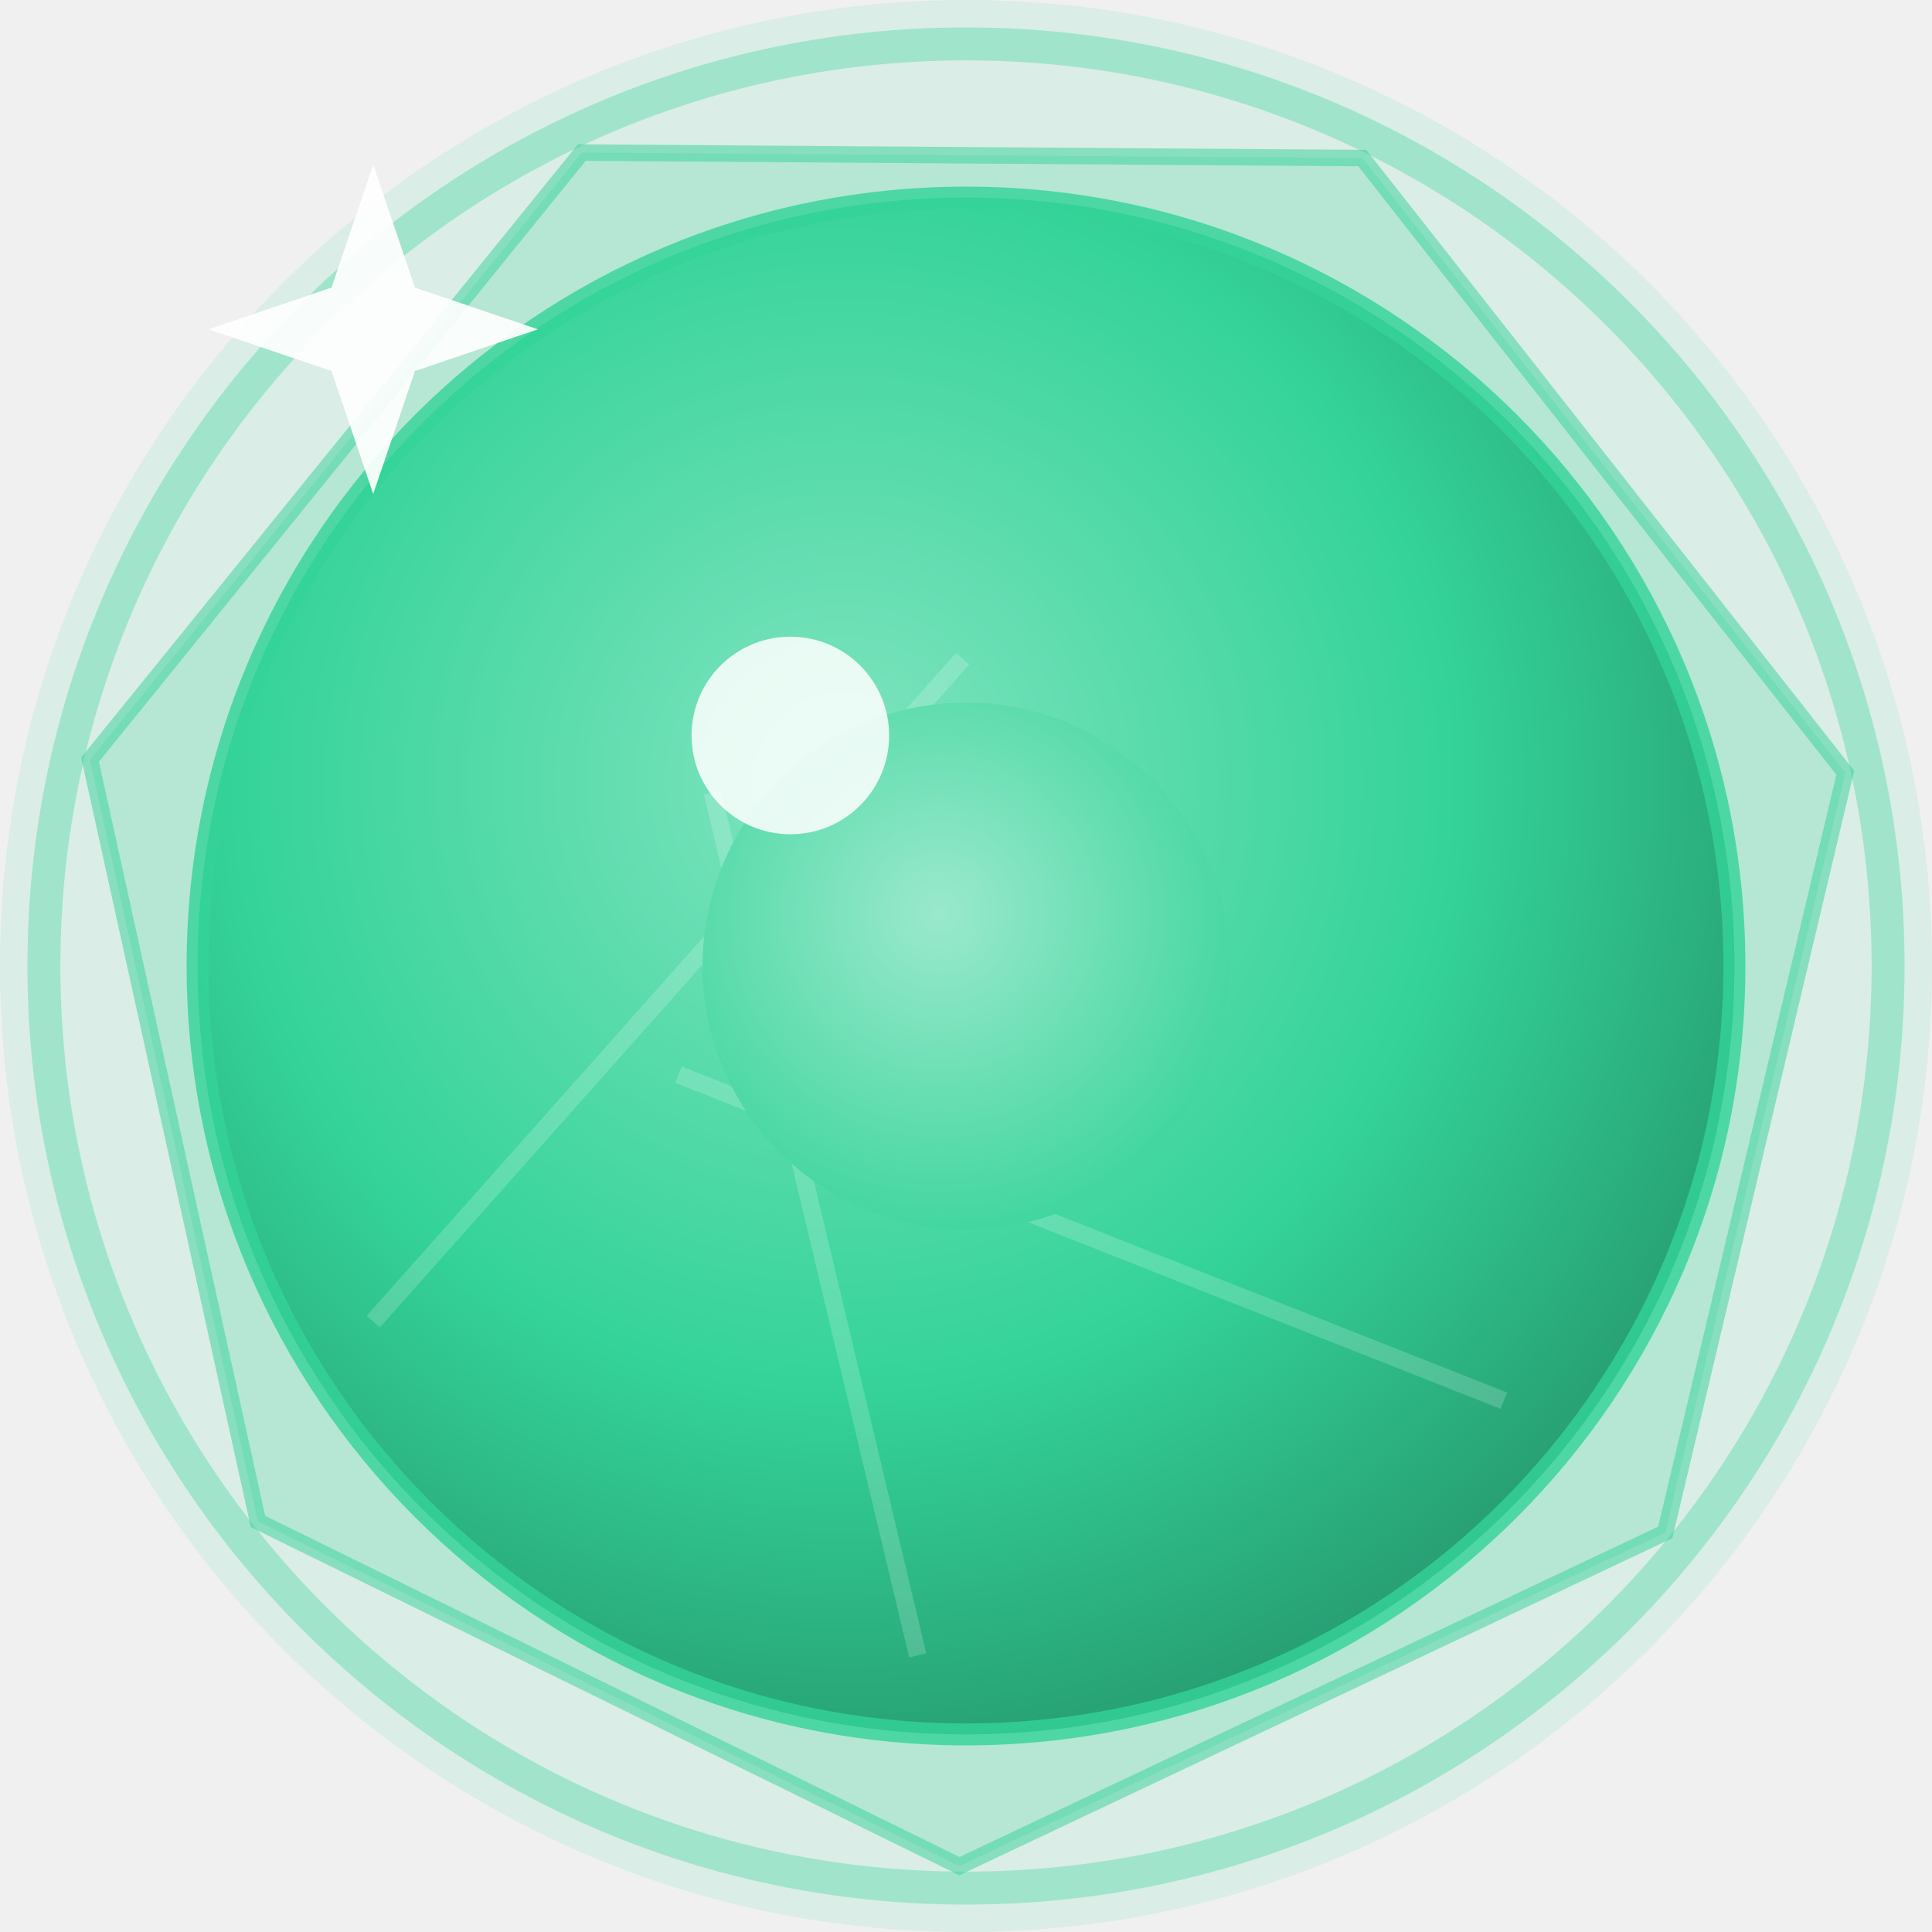
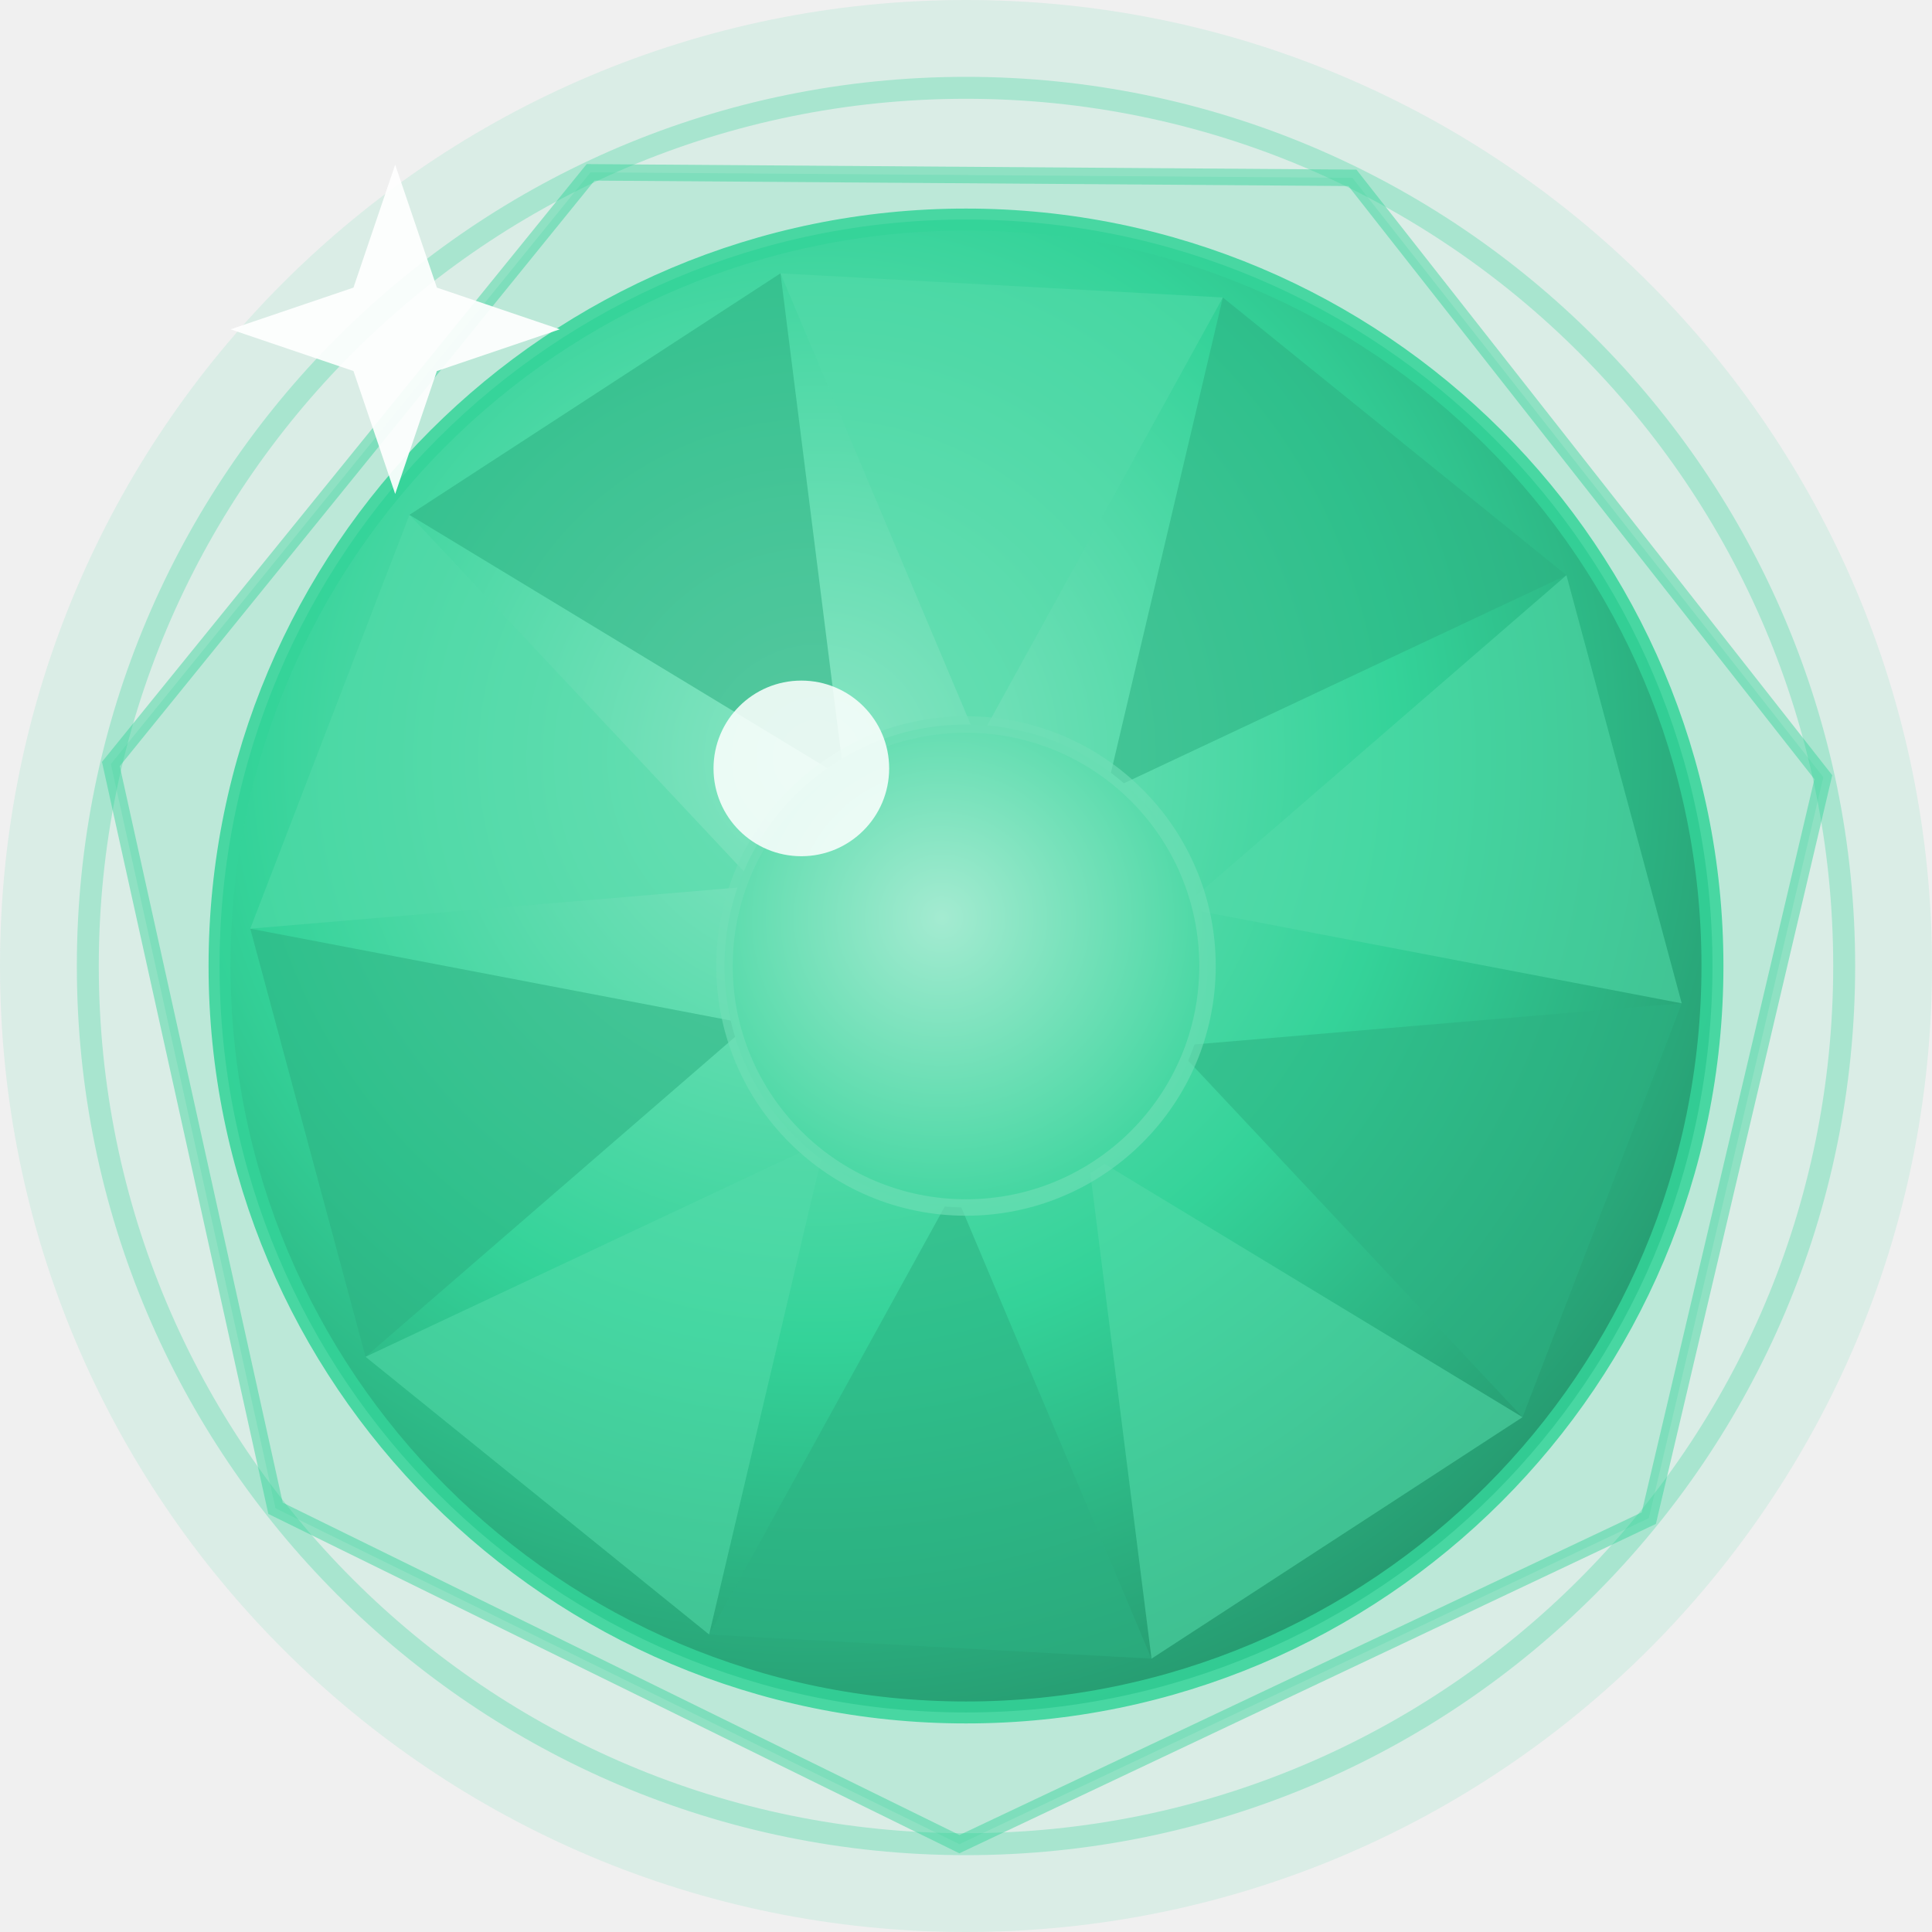
<svg xmlns="http://www.w3.org/2000/svg" width="176" height="176" viewBox="0 0 176 176">
  <defs>
-     <radialGradient id="orb" cx="42%" cy="38%" r="72%">
-       <stop offset="0%" stop-color="#81E4C0" />
-       <stop offset="55%" stop-color="#34D399" />
-       <stop offset="100%" stop-color="#238F68" />
+     <radialGradient id="orb" cx="40%" cy="36%" r="75%">
+       <stop offset="0%" stop-color="#89E5C4" />
+       <stop offset="52%" stop-color="#34D399" />
+       <stop offset="100%" stop-color="#228B65" />
    </radialGradient>
    <radialGradient id="core" cx="45%" cy="40%" r="70%">
-       <stop offset="0%" stop-color="#9AE9CC" />
+       <stop offset="0%" stop-color="#A4EBD1" />
      <stop offset="100%" stop-color="#34D399" />
    </radialGradient>
  </defs>
  <circle cx="88" cy="88" r="88" fill="#34D399" opacity="0.12" />
-   <circle cx="88" cy="88" r="84" fill="none" stroke="#34D399" stroke-opacity="0.35" stroke-width="3" />
-   <polygon points="151.7,139.6 87.4,170.0 23.5,138.6 8.2,69.2 53.0,13.9 124.1,14.4 168.1,70.4" fill="#34D399" fill-opacity="0.22" stroke="#34D399" stroke-opacity="0.5" stroke-width="1.5" />
-   <polygon points="139.4,57.1 144.2,108.9 106.7,145.0 55.1,138.2 28.3,93.5 46.4,44.7 95.9,28.5" fill="#34D399" fill-opacity="0.10" stroke="#34D399" stroke-opacity="0.3" stroke-width="1" />
-   <circle cx="88" cy="88" r="70" fill="url(#orb)" stroke="#34D399" stroke-opacity="0.8" stroke-width="2" />
-   <line x1="137.0" y1="127.6" x2="61.8" y2="97.9" stroke="#FFFFFF" stroke-opacity="0.18" stroke-width="1.6" />
-   <line x1="83.6" y1="150.8" x2="64.9" y2="72.2" stroke="#FFFFFF" stroke-opacity="0.18" stroke-width="1.6" />
-   <line x1="34.0" y1="120.4" x2="87.7" y2="60.0" stroke="#FFFFFF" stroke-opacity="0.18" stroke-width="1.6" />
-   <circle cx="88" cy="88" r="24" fill="url(#core)" />
-   <circle cx="72" cy="67" r="9" fill="#FFFFFF" opacity="0.85" />
-   <path d="M49.0,30.0L37.8,33.8L34.0,45.0L30.2,33.8L19.0,30.0L30.2,26.2L34.0,15.0L37.8,26.2Z" fill="#FFFFFF" opacity="0.92" />
+   <circle cx="88" cy="88" r="66" fill="#34D399" opacity="0.10" />
+   <circle cx="88" cy="88" r="80" fill="none" stroke="#34D399" stroke-opacity="0.3" stroke-width="2" />
+   <polygon points="150.2,138.3 87.4,168.0 25.1,137.4 10.1,69.6 53.8,15.7 123.2,16.2 166.1,70.8" fill="#34D399" fill-opacity="0.18" stroke="#34D399" stroke-opacity="0.45" stroke-width="1.5" />
+   <circle cx="88" cy="88" r="68" fill="url(#orb)" stroke="#34D399" stroke-opacity="0.85" stroke-width="2" />
+   <path d="M138.7,129.1 L104.9,151.1 L99.1,105.1 Z" fill="#54DAA9" fill-opacity="0.55" />
+   <path d="M104.9,151.1 L64.6,148.9 L86.9,108.4 Z" fill="#2CB181" fill-opacity="0.55" />
+   <path d="M64.6,148.9 L33.3,123.6 L75.2,103.9 Z" fill="#54DAA9" fill-opacity="0.55" />
+   <path d="M33.3,123.6 L22.8,84.6 L68.3,93.3 Z" fill="#2CB181" fill-opacity="0.55" />
+   <path d="M22.8,84.6 L37.3,46.9 L69.0,80.7 Z" fill="#54DAA9" fill-opacity="0.55" />
+   <path d="M37.3,46.9 L71.1,24.9 L76.9,70.9 Z" fill="#2CB181" fill-opacity="0.55" />
+   <path d="M71.1,24.9 L111.4,27.1 L89.1,67.6 Z" fill="#54DAA9" fill-opacity="0.55" />
+   <path d="M111.4,27.1 L142.7,52.4 L100.8,72.1 Z" fill="#2CB181" fill-opacity="0.55" />
+   <path d="M142.7,52.4 L153.2,91.4 L107.7,82.7 Z" fill="#54DAA9" fill-opacity="0.55" />
+   <path d="M153.2,91.4 L138.7,129.1 L107.0,95.3 Z" fill="#2CB181" fill-opacity="0.55" />
+   <circle cx="88" cy="88" r="22" fill="url(#core)" stroke="#71E0B8" stroke-opacity="0.6" stroke-width="1.5" />
+   <circle cx="73" cy="70" r="8" fill="#FFFFFF" opacity="0.85" />
+   <path d="M51.0,30.0L39.8,33.8L36.0,45.0L32.2,33.8L21.0,30.0L32.2,26.2L36.0,15.0L39.8,26.2Z" fill="#FFFFFF" opacity="0.92" />
</svg>
